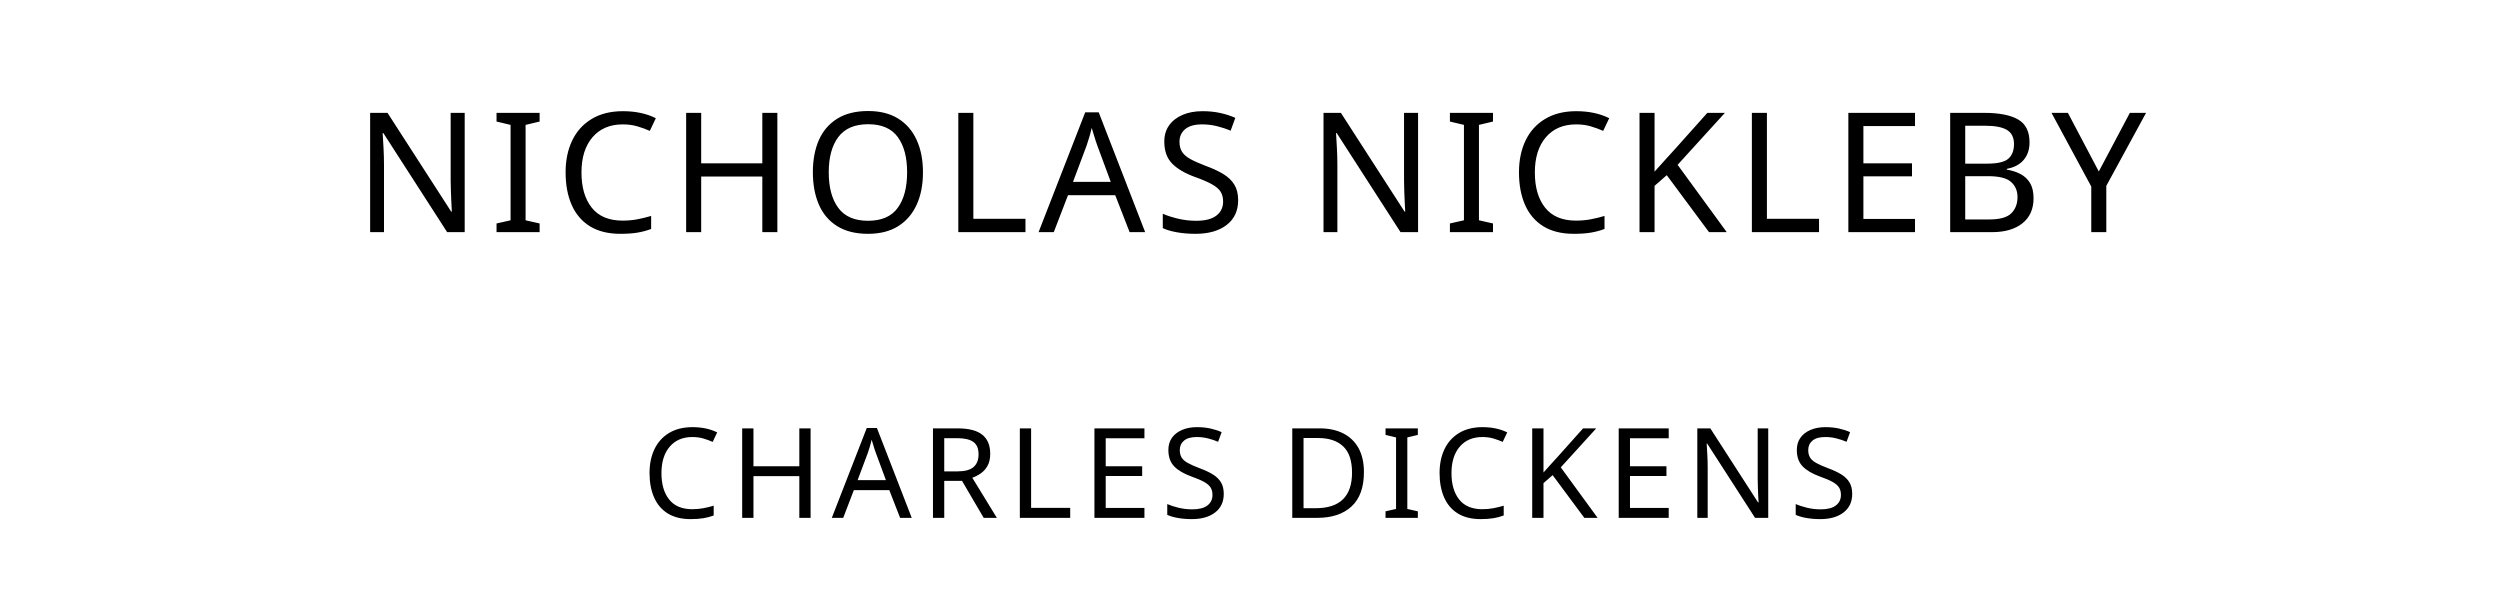
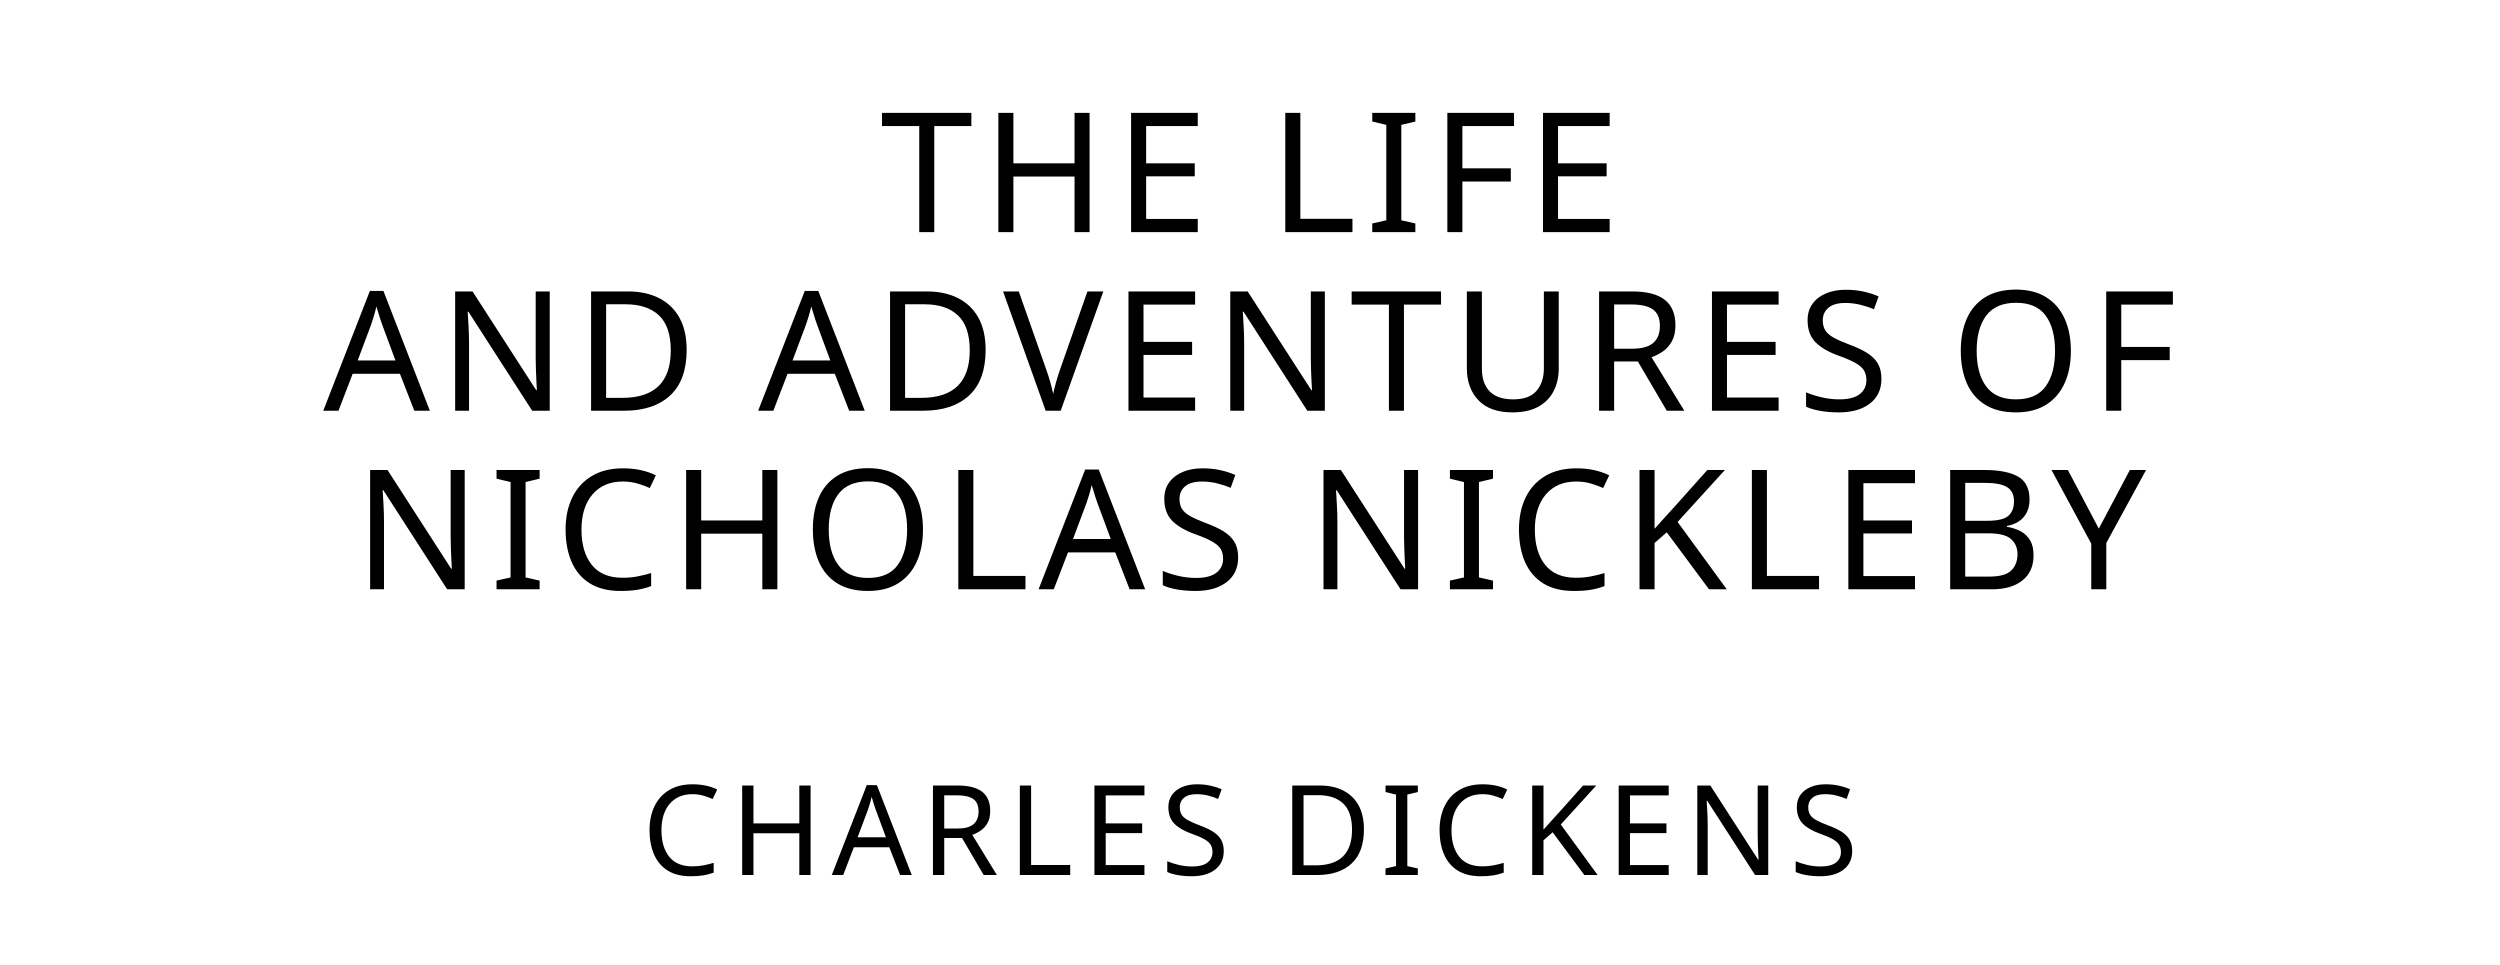
- <svg xmlns="http://www.w3.org/2000/svg" version="1.1" viewBox="0 0 1400 340">
+ <svg xmlns="http://www.w3.org/2000/svg" version="1.1" viewBox="0 0 1400 540">
  <style type="text/css">
		text{
			font-family: "League Spartan";
			letter-spacing: 5px;
			text-anchor: middle;
		}

		.title{
			font-size: 93.567px;
		}

		.author{
			font-size: 70.175px;
		}
	</style>
-   <text class="title" x="700" y="130">NICHOLAS NICKLEBY</text>
-   <text class="author" x="700" y="290">CHARLES DICKENS</text>
+   <text class="title" x="700" y="130">THE LIFE</text>
+   <text class="title" x="700" y="230">AND ADVENTURES OF</text>
+   <text class="title" x="700" y="330">NICHOLAS NICKLEBY</text>
+   <text class="author" x="700" y="490">CHARLES DICKENS</text>
</svg>
